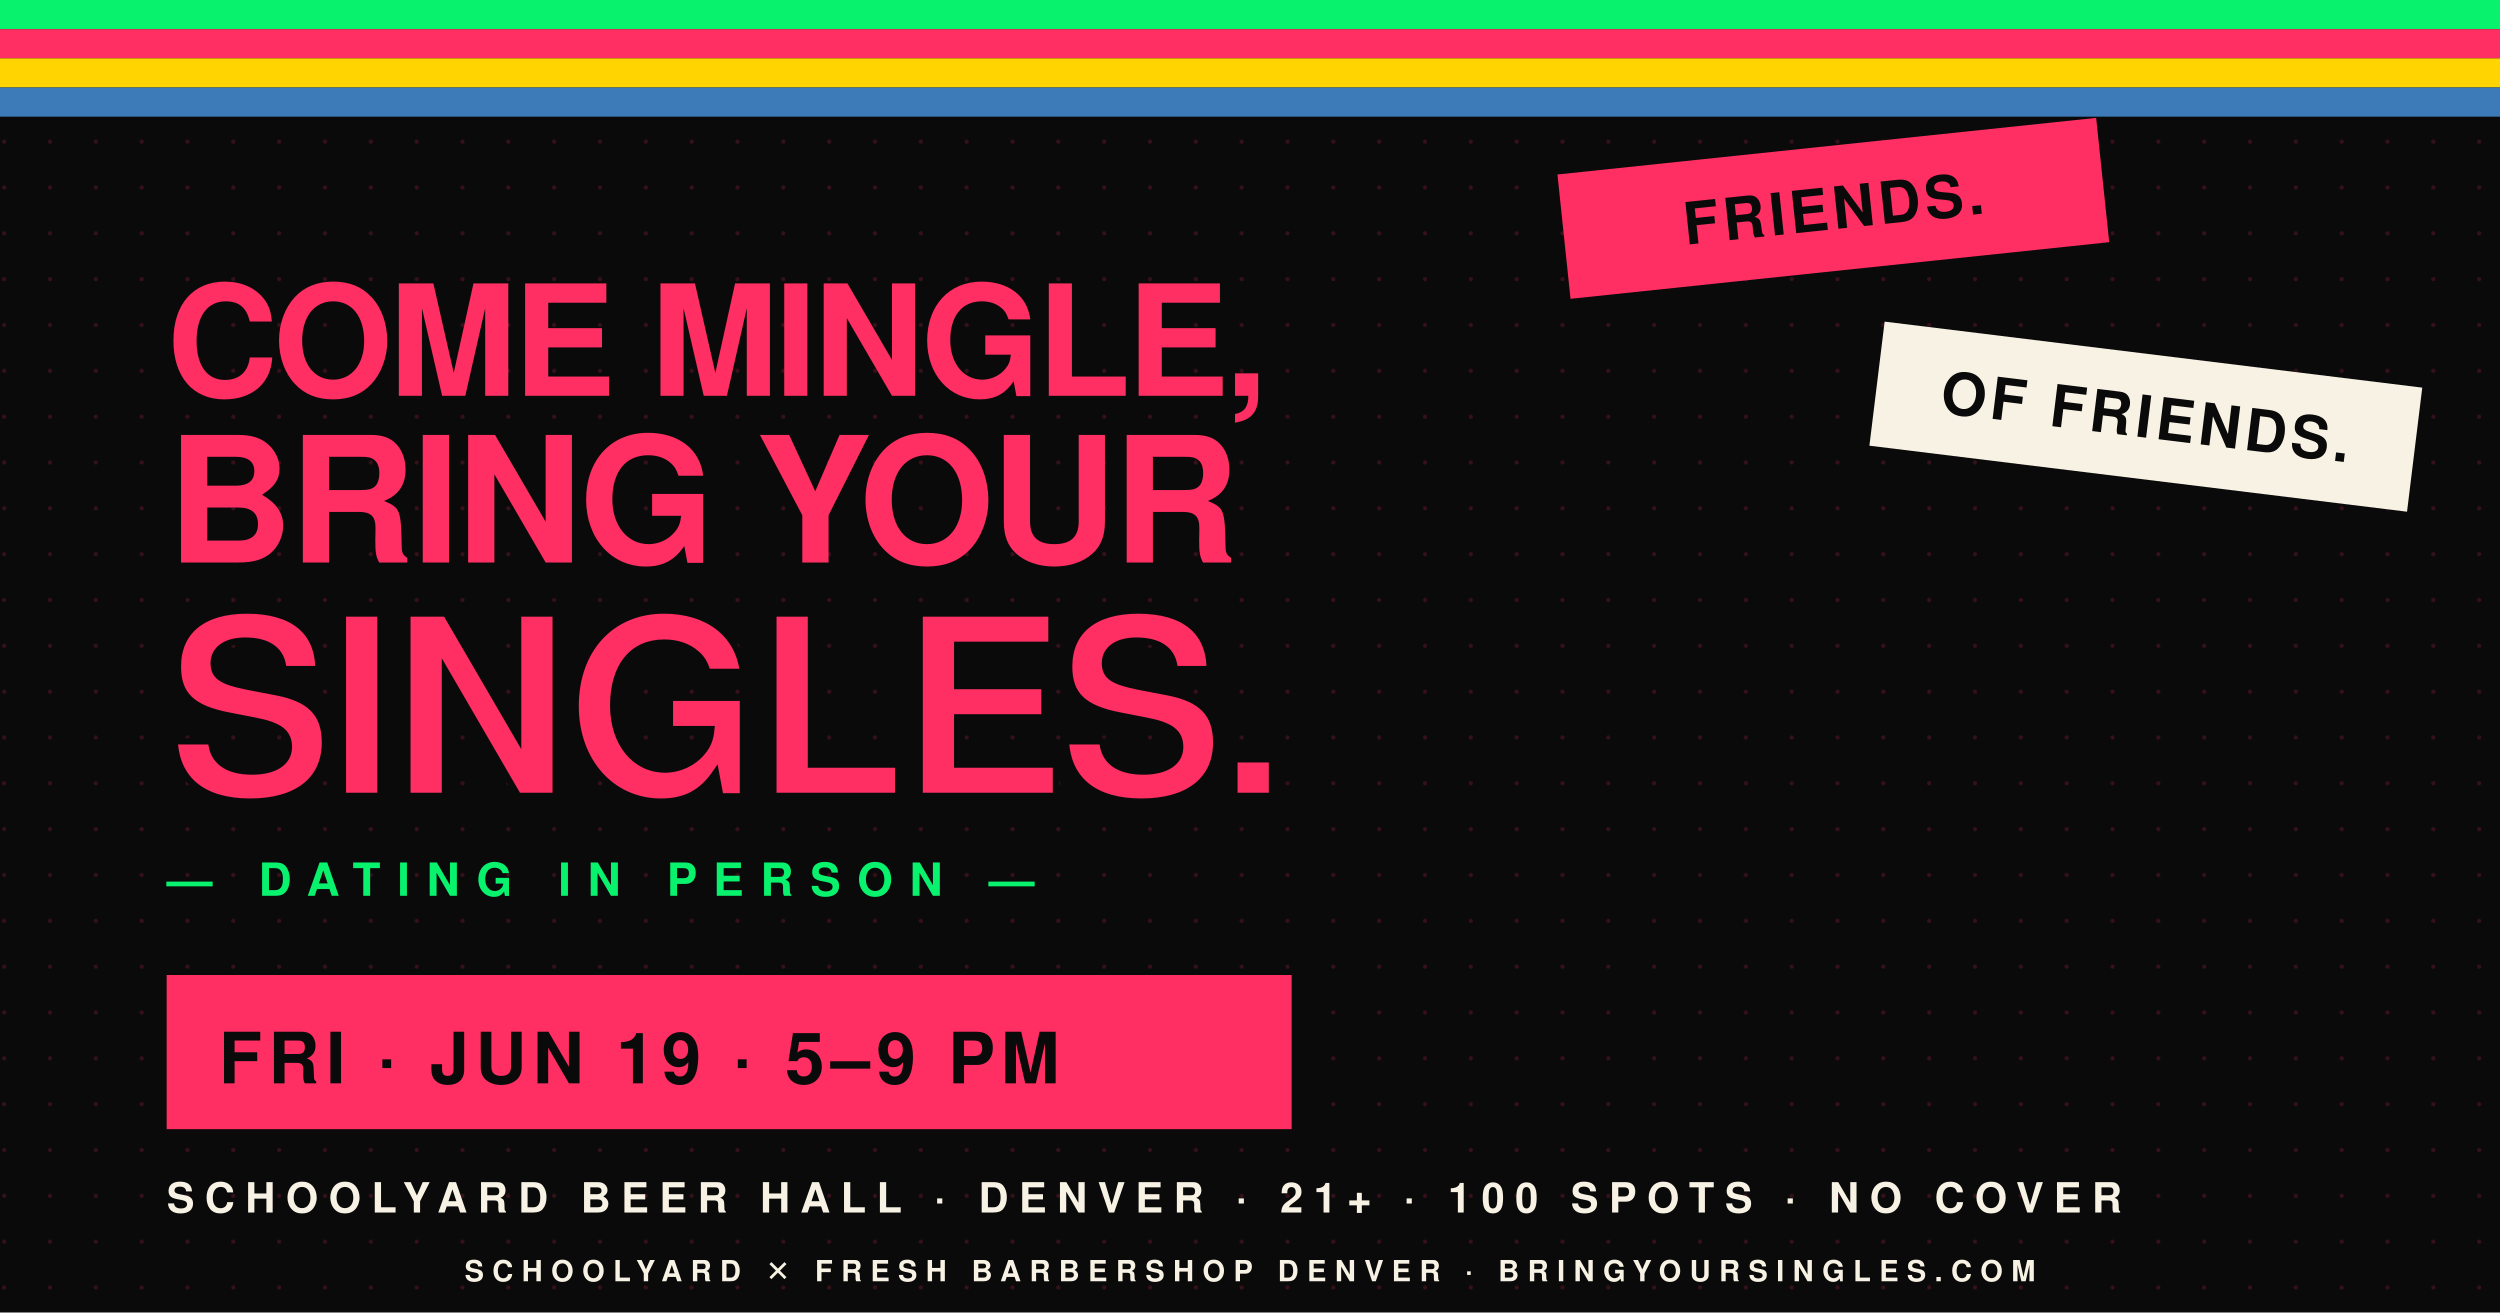
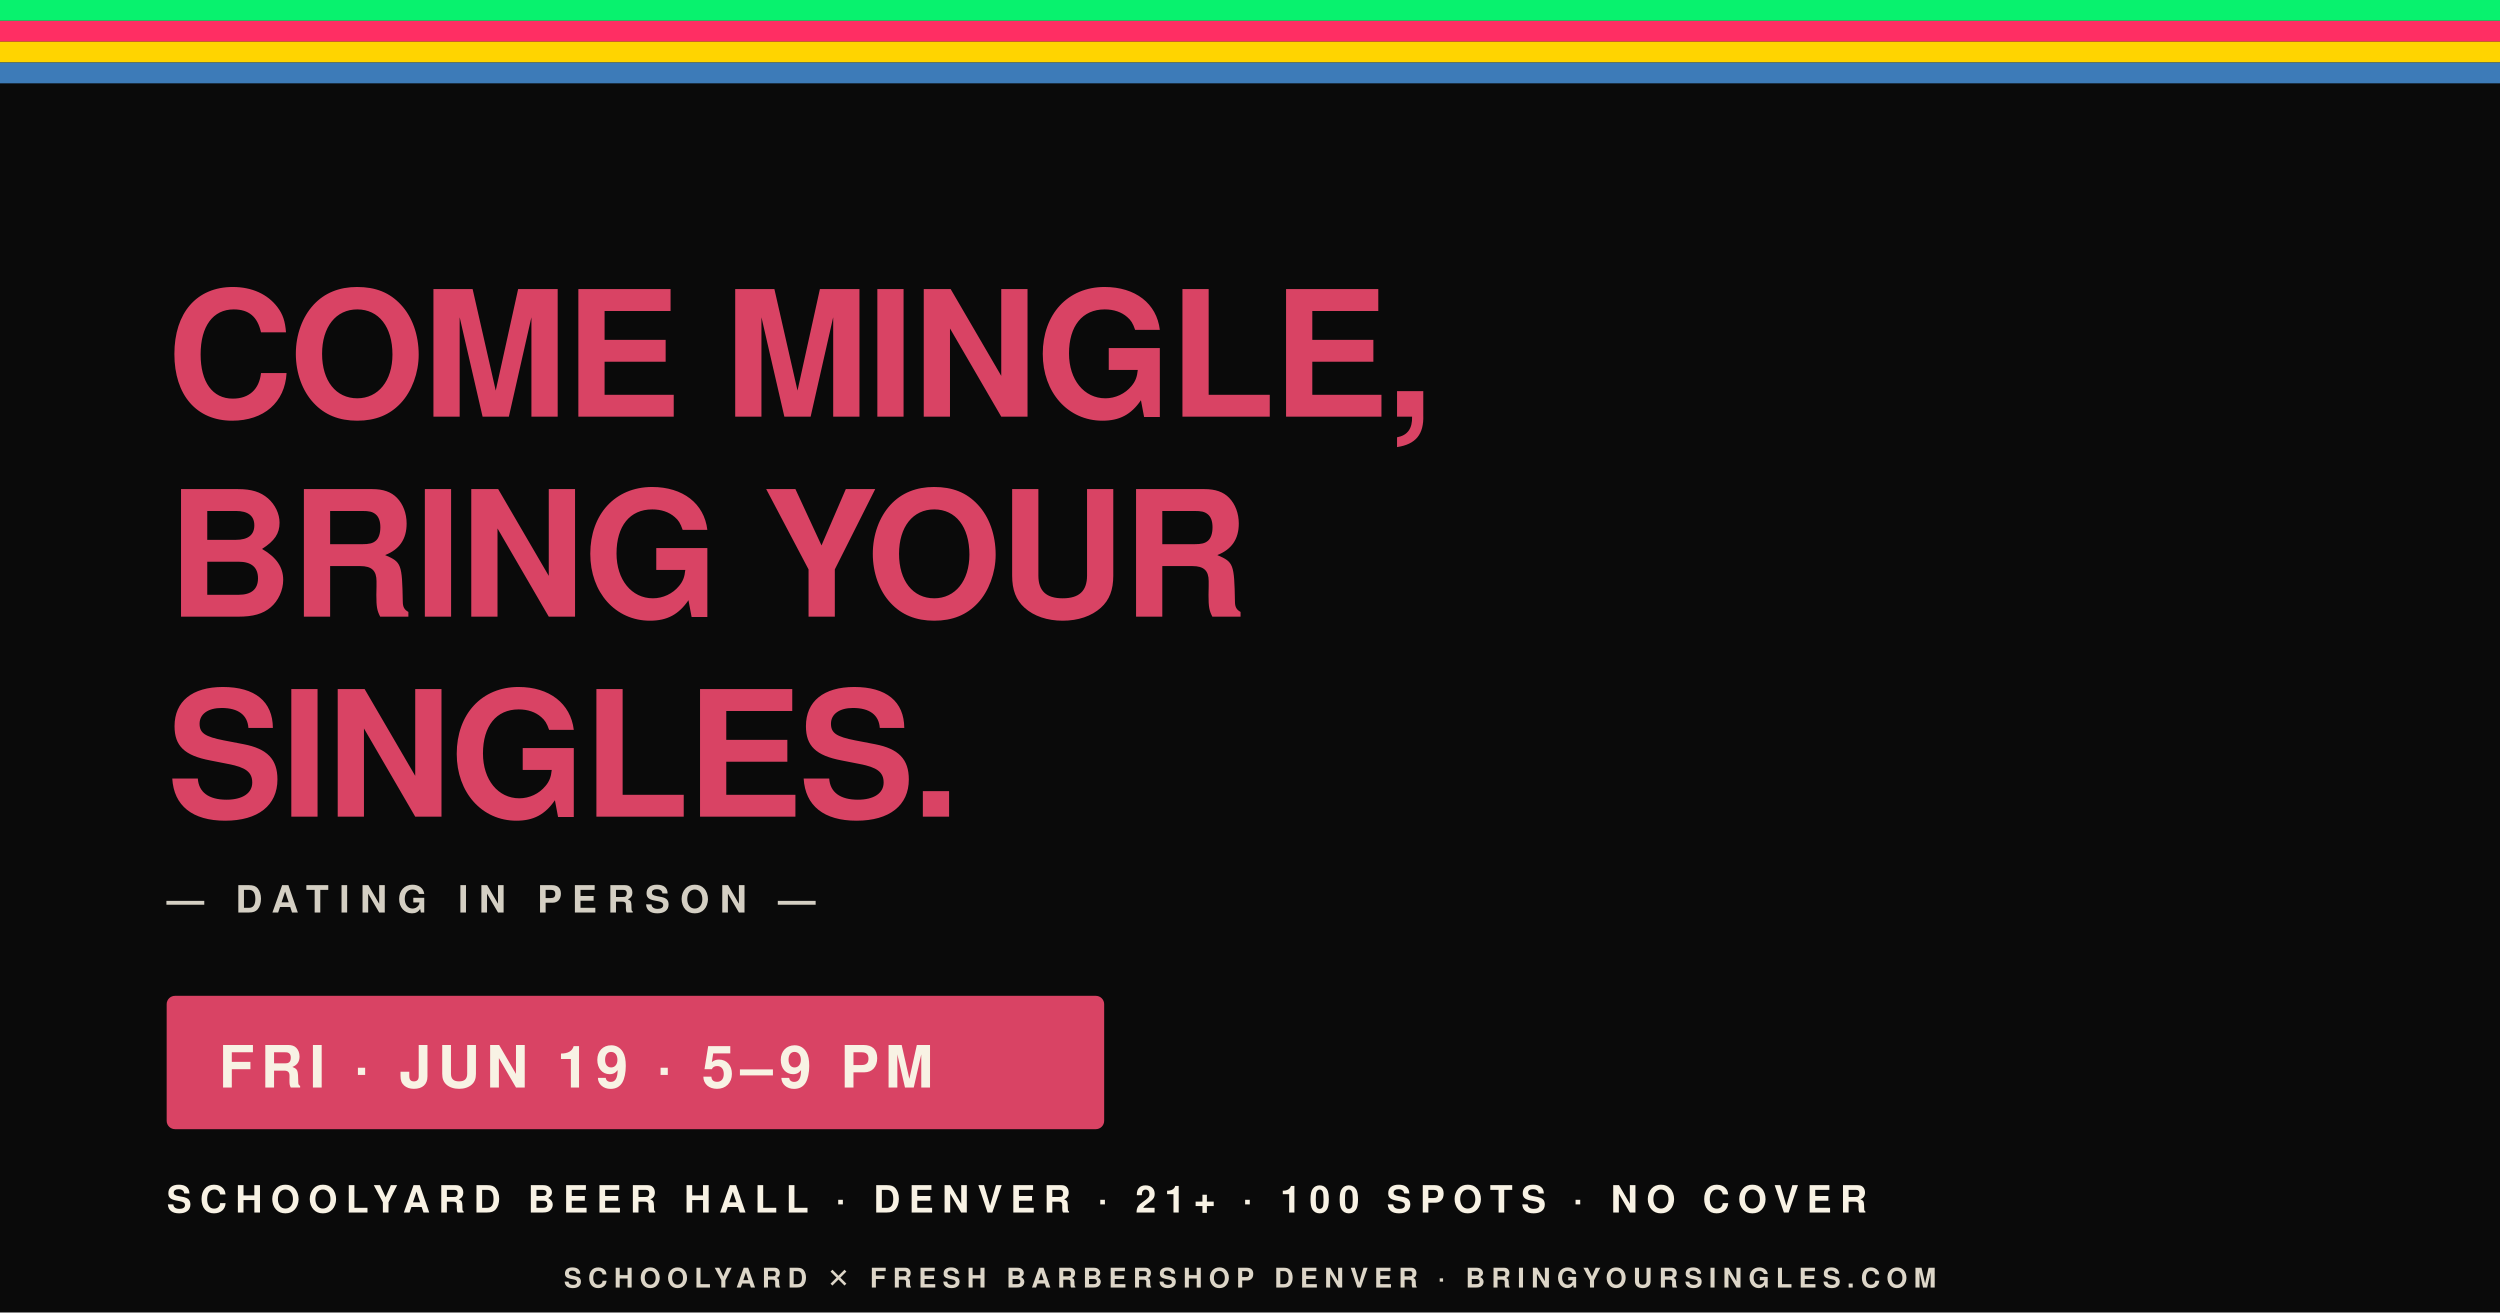
<svg xmlns="http://www.w3.org/2000/svg" viewBox="0 0 1200 630" role="img" aria-label="Come Mingle, Bring Your Singles">
-   <defs>
-     <pattern id="dots" width="22" height="22" patternUnits="userSpaceOnUse">
-       <circle cx="2" cy="2" r="1" fill="#FF2E63" opacity="0.18" />
-     </pattern>
-   </defs>
  <rect width="1200" height="630" fill="#0A0A0A" />
-   <rect width="1200" height="630" fill="url(#dots)" />
-   <rect x="0" y="0" width="1200" height="14" fill="#08F26E" />
-   <rect x="0" y="14" width="1200" height="14" fill="#FF2E63" />
-   <rect x="0" y="28" width="1200" height="14" fill="#FFD400" />
-   <rect x="0" y="42" width="1200" height="14" fill="#3D7BB8" />
-   <g font-family="'Helvetica Neue', Arial Black, Helvetica, sans-serif" font-weight="900">
-     <text x="80" y="190" font-size="74" fill="#FF2E63" letter-spacing="-2">COME MINGLE,</text>
-     <text x="80" y="270" font-size="84" fill="#FF2E63" letter-spacing="-2">BRING YOUR</text>
-     <text x="80" y="382" font-size="120" fill="#FF2E63" letter-spacing="-3" stroke="#0A0A0A" stroke-width="3">SINGLES.</text>
-     <text x="80" y="430" font-size="22" fill="#08F26E" letter-spacing="8">— DATING IN PERSON —</text>
-     <rect x="80" y="468" width="540" height="74" fill="#FF2E63" />
-     <text x="105" y="520" font-size="34" fill="#0A0A0A" letter-spacing="3">FRI · JUN 19 · 5–9 PM</text>
-     <text x="80" y="582" font-size="20" fill="#F8F2E4" font-weight="700" letter-spacing="5">SCHOOLYARD BEER HALL · DENVER · 21+ · 100 SPOTS · NO COVER</text>
+   <rect x="0" y="0" width="1200" height="10" fill="#08F26E" />
+   <rect x="0" y="10" width="1200" height="10" fill="#FF2E63" />
+   <rect x="0" y="20" width="1200" height="10" fill="#FFD400" />
+   <rect x="0" y="30" width="1200" height="10" fill="#3D7BB8" />
+   <g font-family="'Helvetica Neue', Arial Black, Helvetica, sans-serif" font-weight="800">
+     <text x="80" y="200" font-size="84" fill="#D94364" letter-spacing="-1.5">COME MINGLE,</text>
+     <text x="80" y="296" font-size="84" fill="#D94364" letter-spacing="-1.5">BRING YOUR</text>
+     <text x="80" y="392" font-size="84" fill="#D94364" letter-spacing="-1.5">SINGLES.</text>
+     <text x="80" y="438" font-size="18" fill="#F8F2E4" font-weight="700" letter-spacing="5" opacity="0.85">— DATING IN PERSON —</text>
+     <rect x="80" y="478" width="450" height="64" rx="4" fill="#D94364" />
+     <text x="105" y="522" font-size="28" fill="#F8F2E4" font-weight="800" letter-spacing="3">FRI · JUN 19 · 5–9 PM</text>
+     <text x="80" y="582" font-size="18" fill="#F8F2E4" font-weight="700" letter-spacing="4">SCHOOLYARD BEER HALL · DENVER · 21+ · 100 SPOTS · NO COVER</text>
  </g>
-   <g font-family="'Helvetica Neue', Arial Black, Helvetica, sans-serif" font-weight="900">
-     <g transform="translate(880 100) rotate(-6)">
-       <rect x="-130" y="-30" width="260" height="60" fill="#FF2E63" />
-       <text x="0" y="10" text-anchor="middle" font-size="28" fill="#0A0A0A" letter-spacing="2">FRIENDS.</text>
-     </g>
-     <g transform="translate(1030 200) rotate(7)">
-       <rect x="-130" y="-30" width="260" height="60" fill="#F8F2E4" />
-       <text x="0" y="10" text-anchor="middle" font-size="28" fill="#0A0A0A" letter-spacing="2">OF FRIENDS.</text>
-     </g>
-   </g>
-   <text x="600" y="615" text-anchor="middle" font-family="'Helvetica Neue', Arial Black, Helvetica, sans-serif" font-weight="900" font-size="14" fill="#F8F2E4" letter-spacing="4">SCHOOLYARD ✕ FRESH BARBERSHOP DENVER · BRINGYOURSINGLES.COM</text>
+   <text x="600" y="618" text-anchor="middle" font-family="'Helvetica Neue', Arial Black, Helvetica, sans-serif" font-weight="700" font-size="13" fill="#DDD6C8" letter-spacing="3">SCHOOLYARD ✕ FRESH BARBERSHOP DENVER · BRINGYOURSINGLES.COM</text>
</svg>
